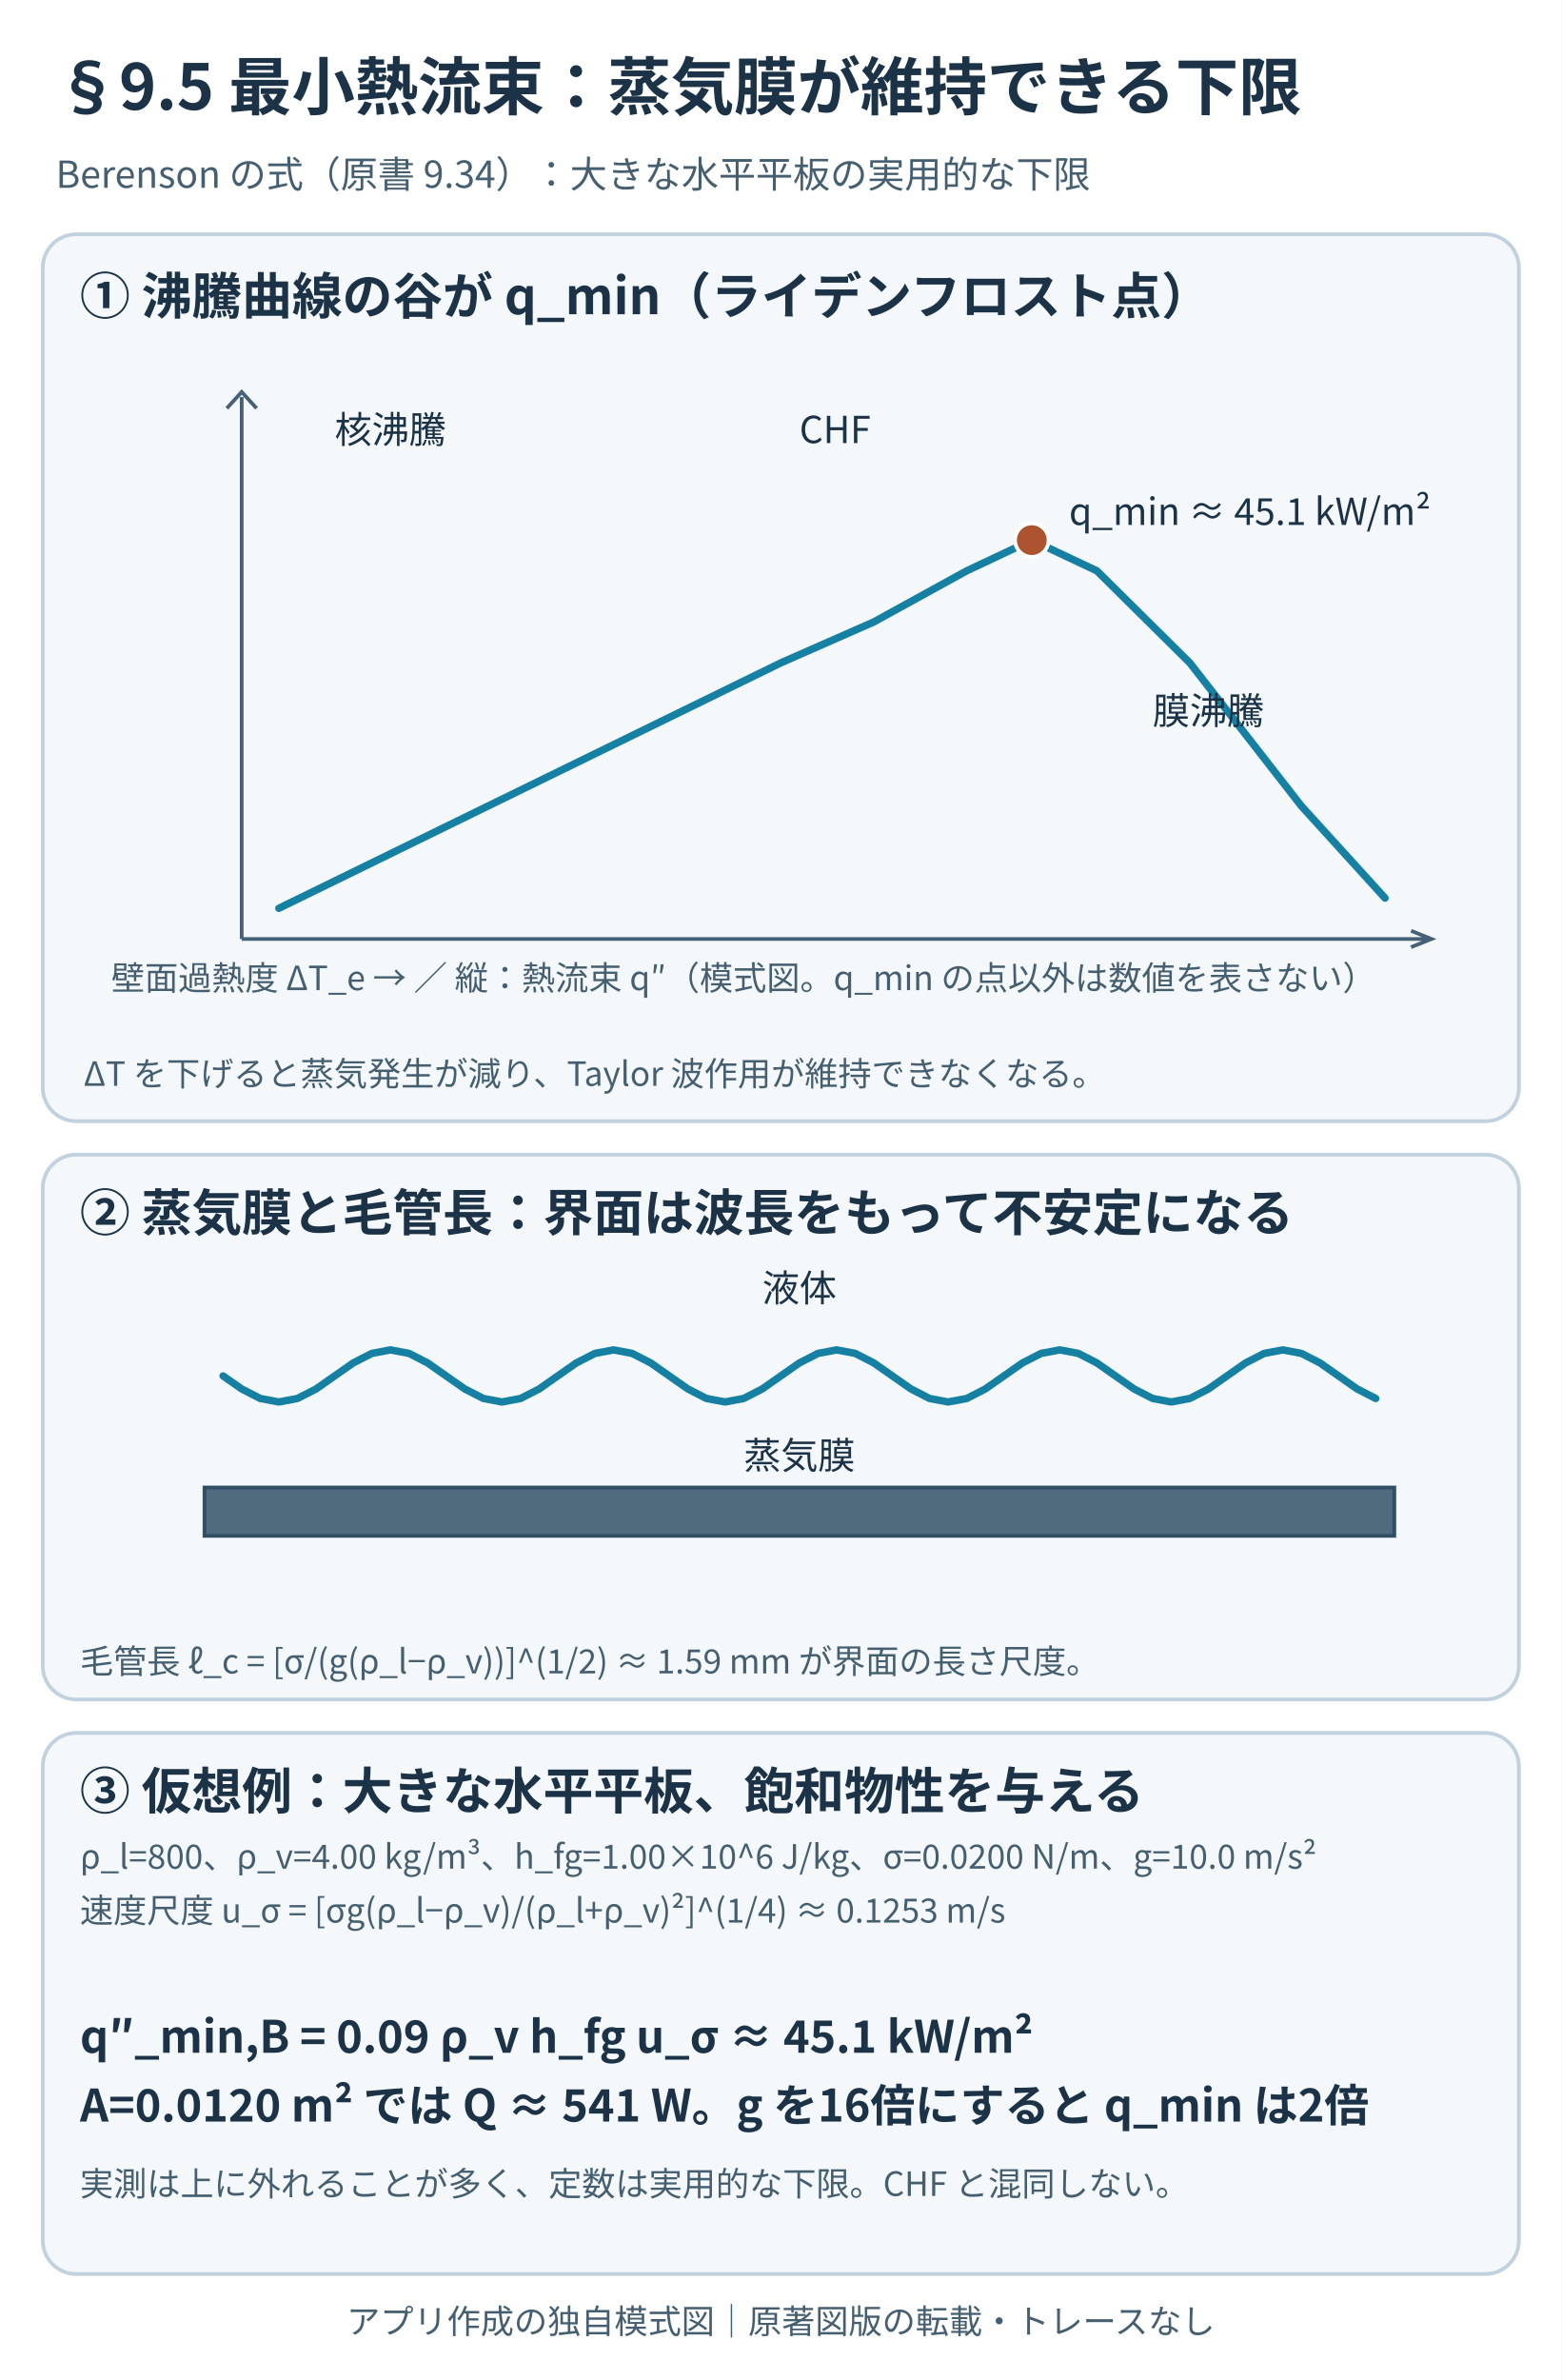
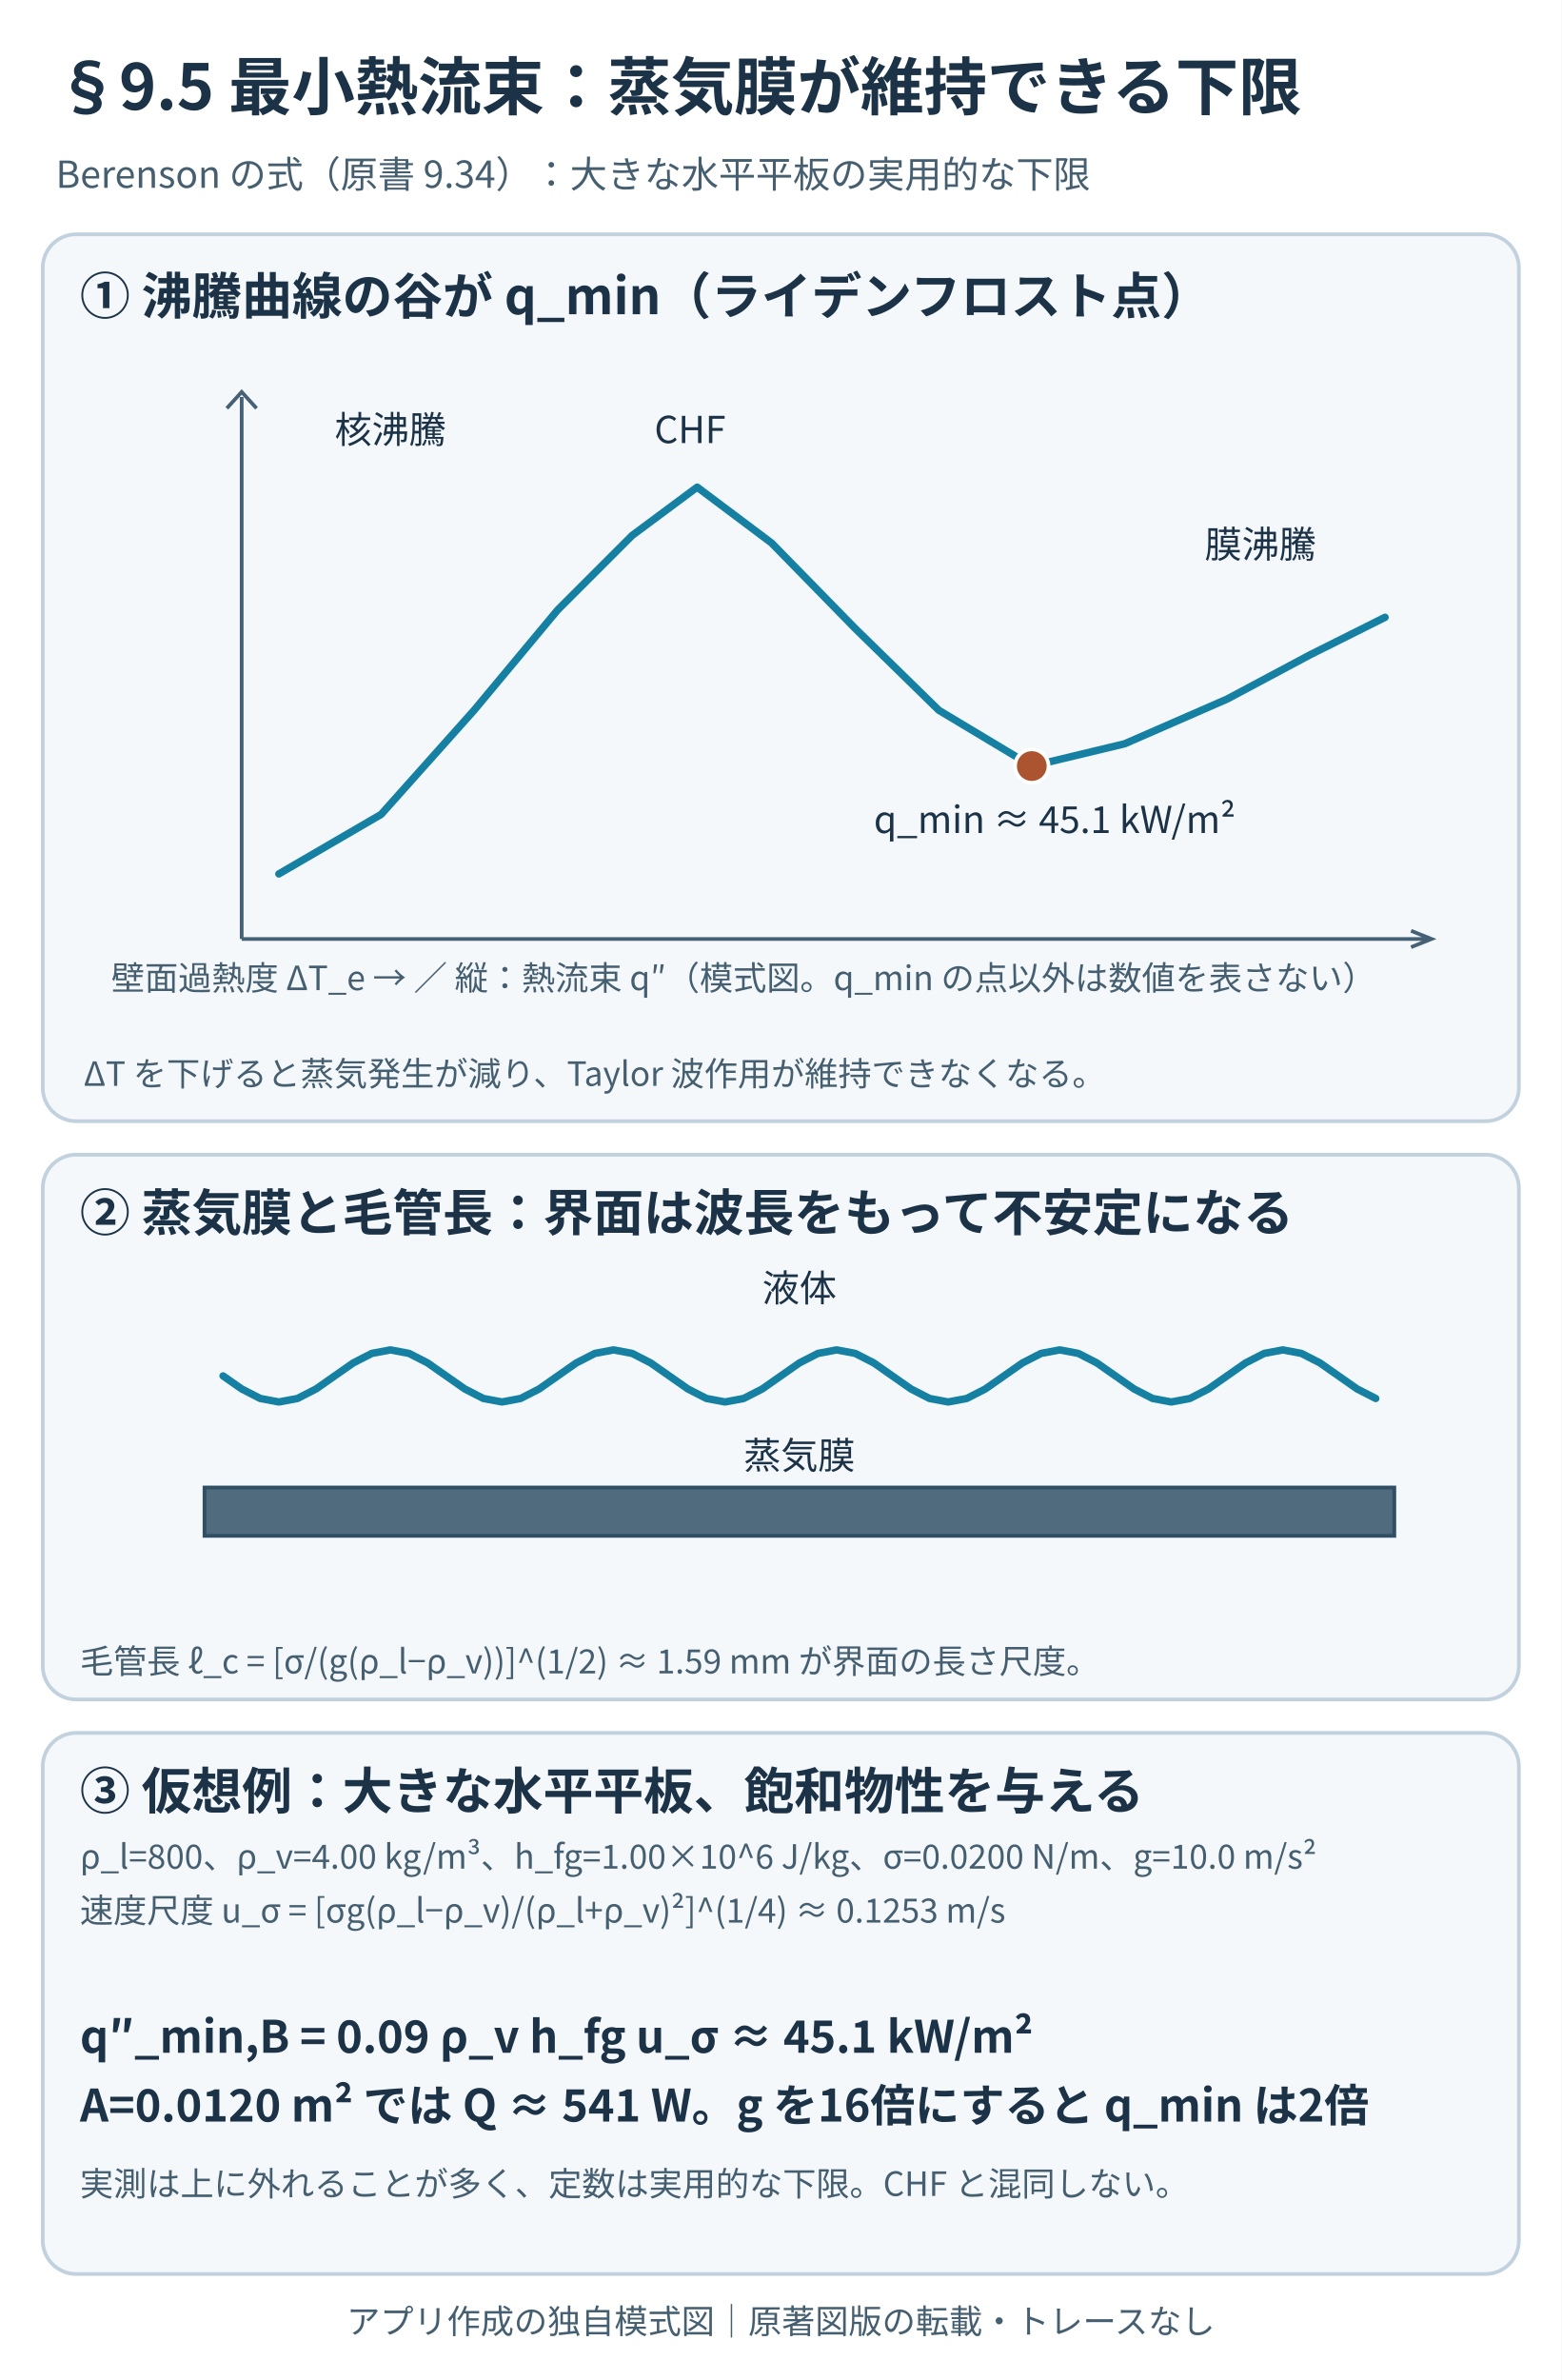
<svg xmlns="http://www.w3.org/2000/svg" width="840" height="1280" viewBox="0 0 840 1280" role="img" aria-labelledby="min-title min-desc" style="max-width:100%" data-origin="original-app-diagram" data-lesson="9.5" data-rho-l="800" data-rho-v="4" data-h-fg="1000000" data-sigma="0.02" data-g="10" data-u-sigma="0.125273076029" data-q-min="45098.3073703" data-area="0.012" data-q-rate="541.179688444" data-q-min-16g="90196.6147407" data-capillary-length="0.00158510656237" data-model="berenson-large-flat-plate">
  <style>
text{font-family:'Noto Sans CJK JP','Hiragino Kaku Gothic ProN',sans-serif;font-size:22px}
.bg{fill:#fff}.panel{fill:#f4f8fb;stroke:#c2d1de;stroke-width:2}.ink{fill:#1b3247}.muted{fill:#455f70}
.axis{fill:none;stroke:#466176;stroke-width:2}.guide{fill:none;stroke:#b7cbd9;stroke-width:1.3;stroke-dasharray:6 5}
.graph{fill:none;stroke:#1680a3;stroke-width:4;stroke-linecap:round;stroke-linejoin:round}
.title{font-size:34px;font-weight:750}.section{font-size:27px;font-weight:700}.small{font-size:20px}.micro{font-size:18px}.eq{font-size:24px;font-weight:650}
.point{fill:#ac542f;stroke:#fff;stroke-width:2}.heater{fill:#516b7e;stroke:#304e64;stroke-width:2}
@media(prefers-color-scheme:dark){.bg{fill:#111b27}.panel{fill:#1e2e3e;stroke:#69869a}.ink{fill:#edf5fc}.muted{fill:#c7d9e6}.axis{stroke:#c0dbea}.guide{stroke:#627c8e}.graph{stroke:#8bdcf4}.point{fill:#ffb38c}.heater{fill:#526c80;stroke:#a1c1d5}}
</style>
  <rect class="bg" width="840" height="1280" />
  <text class="title ink" x="30" y="59">§9.5 最小熱流束：蒸気膜が維持できる下限</text>
  <text class="small muted" x="30" y="101">Berenson の式（原書 9.34）：大きな水平平板の実用的な下限</text>
  <rect class="panel" x="23" y="126" width="794" height="477" rx="18" />
  <text class="section ink" x="43" y="169">① 沸騰曲線の谷が q_min（ライデンフロスト点）</text>
  <path class="axis" d="M130 505 V213.5 M130 505 H770 M759 500.6 L770 505 L759 509.4 M122 219.6 L130 210.8 L138 219.6" />
-   <path id="boiling-curve" class="graph" d="M 150.000 488.500 L 240.000 444.500 L 330.000 400.500 L 420.000 356.500 L 470.000 334.500 L 520.000 307.000 L 555.000 290.500 L 590.000 307.000 L 640.000 356.500 L 700.000 433.500 L 745.000 483.000" />
-   <circle id="qmin-point" class="point" cx="555" cy="290.5" r="9" />
-   <text class="small ink" x="575" y="282.3">q_min ≈ 45.1 kW/m²</text>
+   <path id="boiling-curve" class="graph" d="M 150.000 470.000 L 205.000 438.000 L 255.000 382.000 L 300.000 328.000 L 340.000 288.000 L 375.000 262.000 L 415.000 292.000 L 460.000 338.000 L 505.000 382.000 L 555.000 412.000 L 605.000 400.000 L 660.000 376.000 L 705.000 352.000 L 745.000 332.000" />
+   <circle id="qmin-point" class="point" cx="555" cy="412" r="9" />
+   <text class="small ink" x="470" y="448">q_min ≈ 45.1 kW/m²</text>
  <text class="small ink" x="180" y="238.3">核沸騰</text>
-   <text class="small ink" x="430" y="238.3">CHF</text>
-   <text class="small ink" x="620" y="389.5">膜沸騰</text>
+   <text class="small ink" x="352" y="238.3">CHF</text>
+   <text class="small ink" x="648" y="300">膜沸騰</text>
  <text class="micro muted" x="400" y="532.5" text-anchor="middle">壁面過熱度 ΔT_e → ／ 縦：熱流束 q″（模式図。q_min の点以外は数値を表さない）</text>
  <text class="micro muted" x="45" y="584">ΔT を下げると蒸気発生が減り、Taylor 波作用が維持できなくなる。</text>
  <rect class="panel" x="23" y="621" width="794" height="293" rx="18" />
  <text class="section ink" x="43" y="662">② 蒸気膜と毛管長：界面は波長をもって不安定になる</text>
  <path id="vapor-interface" class="graph" d="M 120.000 740.000 L 130.000 747.000 L 140.000 752.124 L 150.000 754.000 L 160.000 752.124 L 170.000 747.000 L 180.000 740.000 L 190.000 733.000 L 200.000 727.876 L 210.000 726.000 L 220.000 727.876 L 230.000 733.000 L 240.000 740.000 L 250.000 747.000 L 260.000 752.124 L 270.000 754.000 L 280.000 752.124 L 290.000 747.000 L 300.000 740.000 L 310.000 733.000 L 320.000 727.876 L 330.000 726.000 L 340.000 727.876 L 350.000 733.000 L 360.000 740.000 L 370.000 747.000 L 380.000 752.124 L 390.000 754.000 L 400.000 752.124 L 410.000 747.000 L 420.000 740.000 L 430.000 733.000 L 440.000 727.876 L 450.000 726.000 L 460.000 727.876 L 470.000 733.000 L 480.000 740.000 L 490.000 747.000 L 500.000 752.124 L 510.000 754.000 L 520.000 752.124 L 530.000 747.000 L 540.000 740.000 L 550.000 733.000 L 560.000 727.876 L 570.000 726.000 L 580.000 727.876 L 590.000 733.000 L 600.000 740.000 L 610.000 747.000 L 620.000 752.124 L 630.000 754.000 L 640.000 752.124 L 650.000 747.000 L 660.000 740.000 L 670.000 733.000 L 680.000 727.876 L 690.000 726.000 L 700.000 727.876 L 710.000 733.000 L 720.000 740.000 L 730.000 747.000 L 740.000 752.124" />
  <rect class="heater" x="110" y="800" width="640" height="26" />
  <text class="small ink" x="430" y="700" text-anchor="middle">液体</text>
  <text class="small ink" x="430" y="790" text-anchor="middle">蒸気膜</text>
  <text class="micro muted" x="43" y="900">毛管長 ℓ_c = [σ/(g(ρ_l−ρ_v))]^(1/2) ≈ 1.59 mm が界面の長さ尺度。</text>
  <rect class="panel" x="23" y="932" width="794" height="291" rx="18" />
  <text class="section ink" x="43" y="973">③ 仮想例：大きな水平平板、飽和物性を与える</text>
  <text class="micro muted" x="43" y="1005">ρ_l=800、ρ_v=4.00 kg/m³、h_fg=1.00×10^6 J/kg、σ=0.0200 N/m、g=10.0 m/s²</text>
  <text class="micro muted" x="43" y="1034">速度尺度 u_σ = [σg(ρ_l−ρ_v)/(ρ_l+ρ_v)²]^(1/4) ≈ 0.1253 m/s</text>
  <text class="eq ink" x="43" y="1104">q″_min,B = 0.09 ρ_v h_fg u_σ ≈ 45.1 kW/m²</text>
  <text class="eq ink" x="43" y="1141">A=0.0120 m² では Q ≈ 541 W。g を16倍にすると q_min は2倍</text>
  <text class="micro muted" x="43" y="1181">実測は上に外れることが多く、定数は実用的な下限。CHF と混同しない。</text>
  <text class="micro muted" x="420" y="1255" text-anchor="middle">アプリ作成の独自模式図｜原著図版の転載・トレースなし</text>
</svg>
